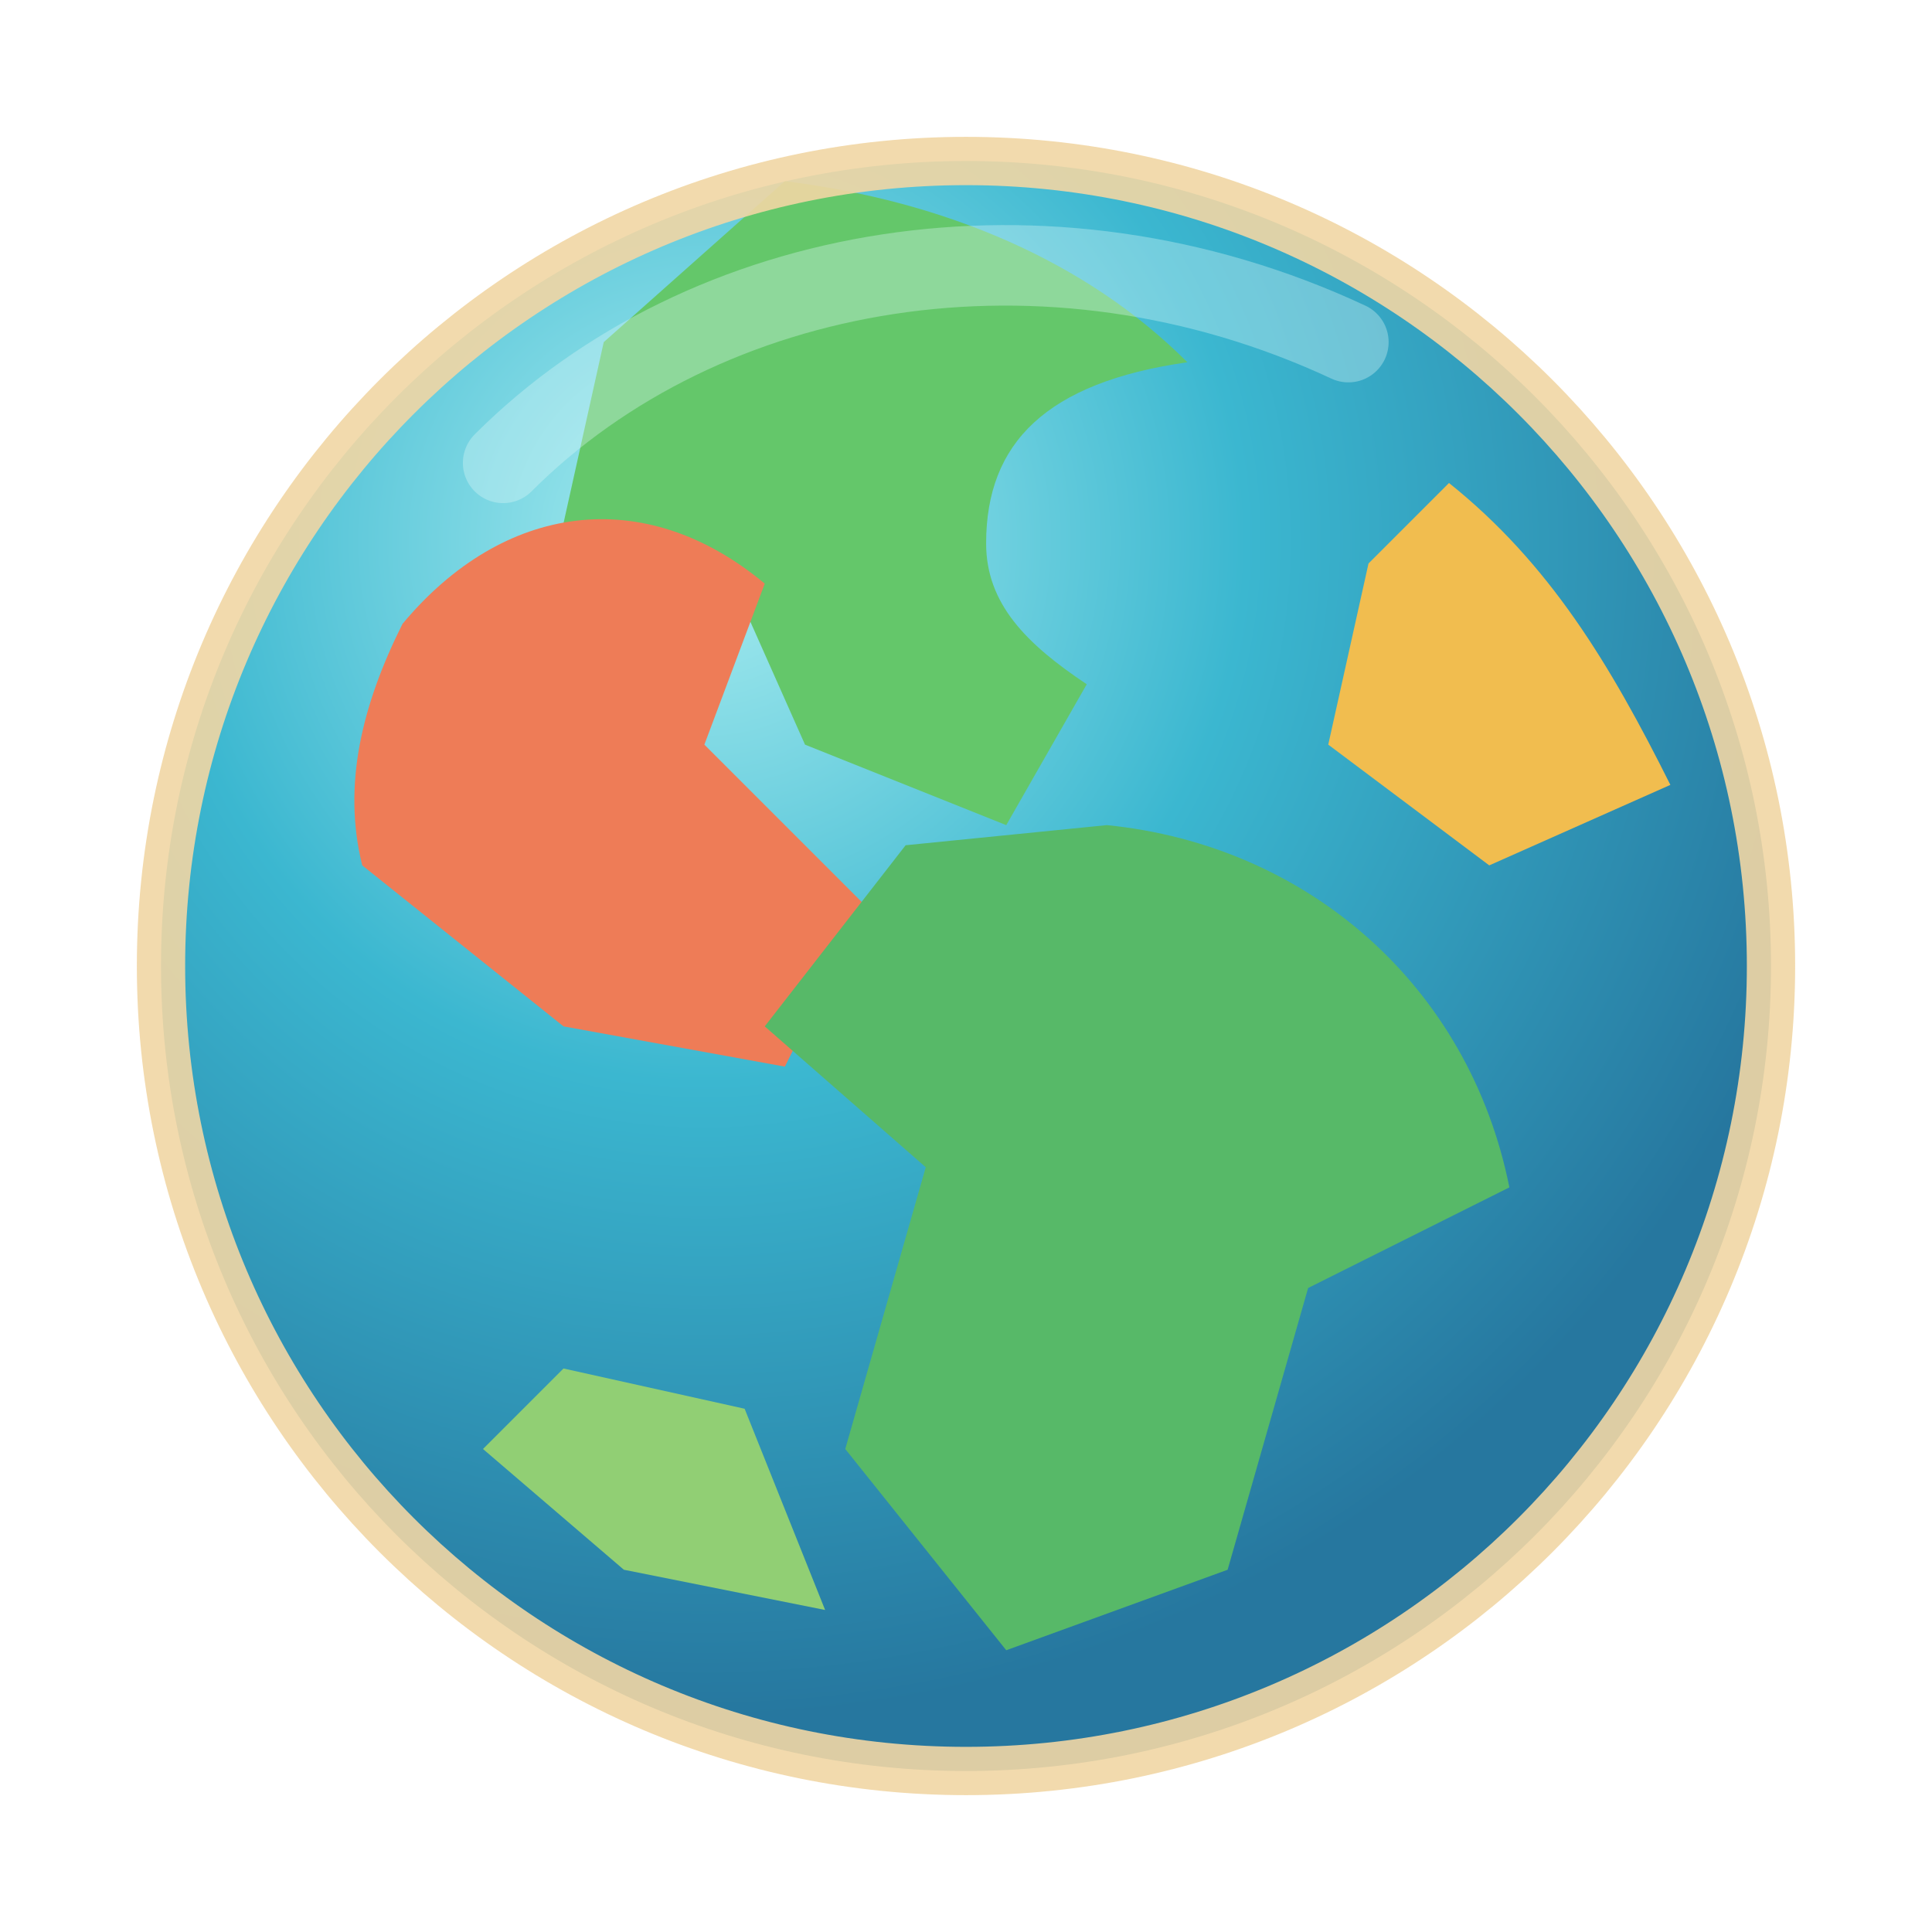
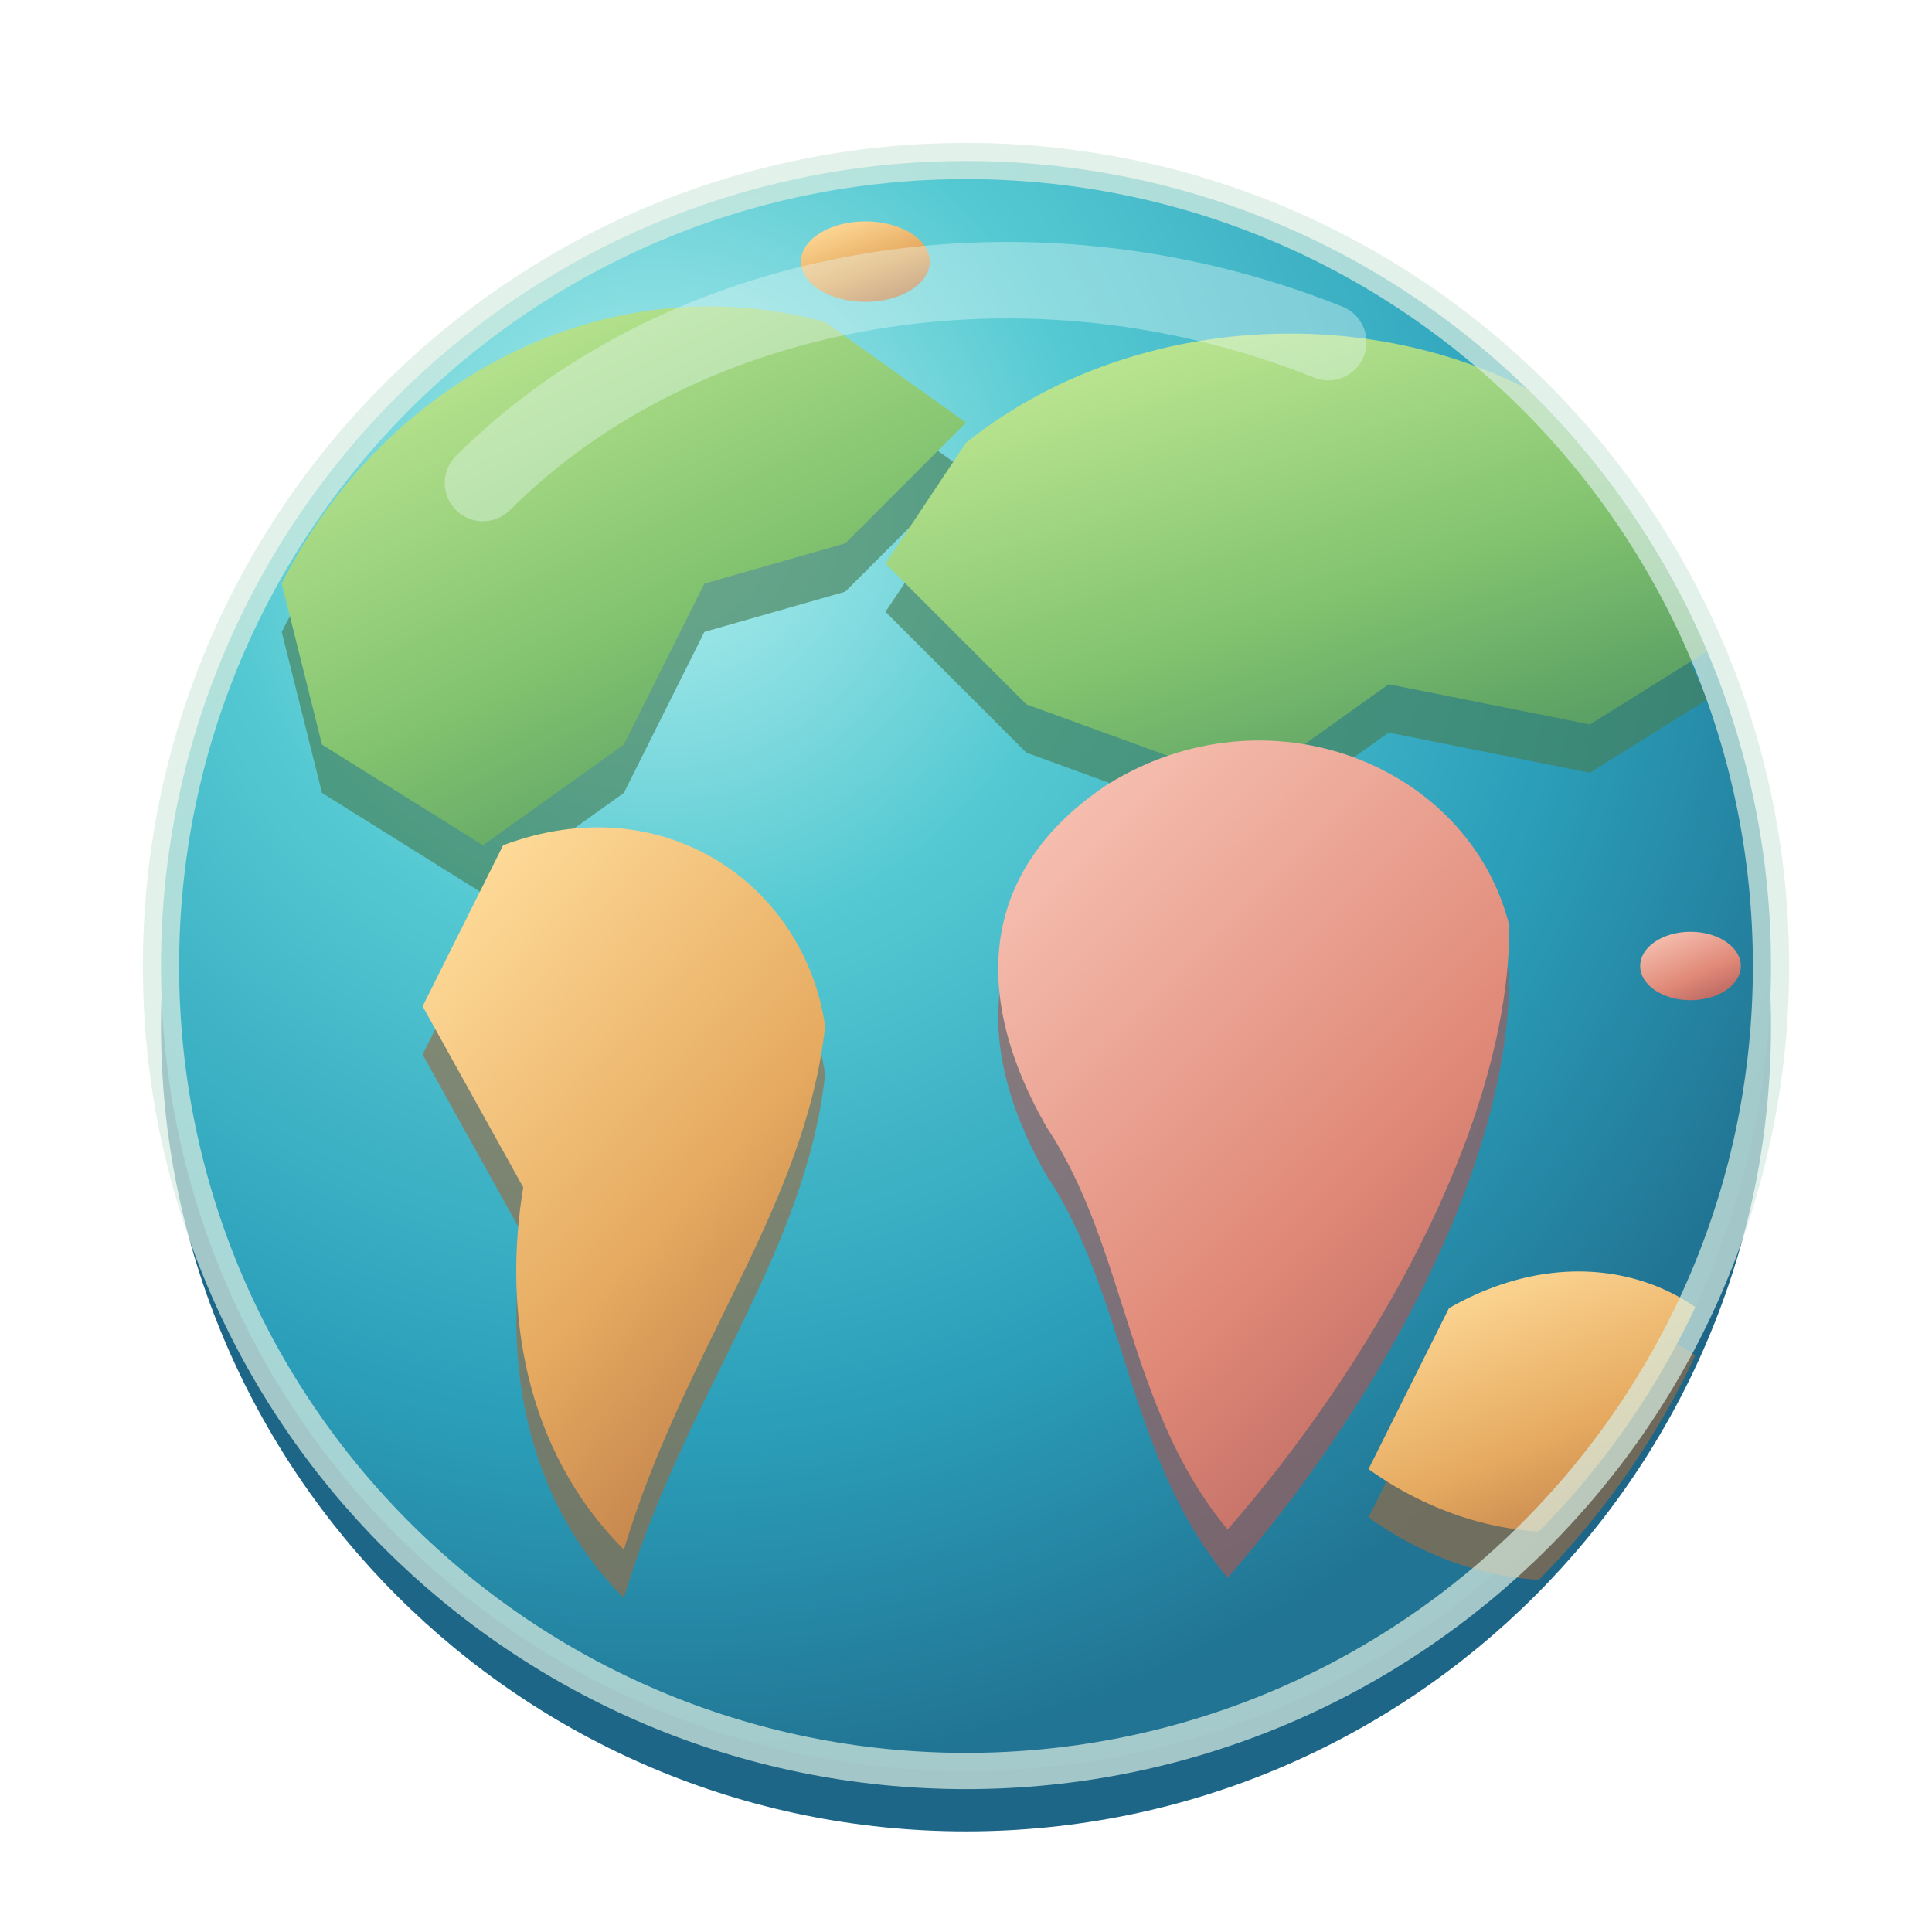
- <svg xmlns="http://www.w3.org/2000/svg" viewBox="0 0 96 96" role="img" aria-label="Slovo O kao globus">
+ <svg xmlns="http://www.w3.org/2000/svg" viewBox="0 0 96 96" role="img" aria-label="Slovo O kao globus teme Drzava">
  <defs>
-     <radialGradient id="globe-ocean" cx="34%" cy="24%" r="72%">
-       <stop offset="0" stop-color="#a9edf0" />
-       <stop offset="0.46" stop-color="#3bb7d0" />
-       <stop offset="1" stop-color="#26779f" />
+     <radialGradient id="state-ocean-face" cx="31%" cy="22%" r="78%">
+       <stop offset="0" stop-color="#b5f0ee" />
+       <stop offset="0.34" stop-color="#55c9d2" />
+       <stop offset="0.72" stop-color="#2b9fba" />
+       <stop offset="1" stop-color="#217493" />
    </radialGradient>
-     <clipPath id="globe-clip-v3">
+     <linearGradient id="state-land-green" x1="0.2" x2="0.82" y1="0" y2="1">
+       <stop offset="0" stop-color="#c2e994" />
+       <stop offset="0.56" stop-color="#82c36f" />
+       <stop offset="1" stop-color="#4f9561" />
+     </linearGradient>
+     <linearGradient id="state-land-sand" x1="0.18" x2="0.8" y1="0" y2="1">
+       <stop offset="0" stop-color="#ffdc9a" />
+       <stop offset="0.58" stop-color="#e6aa60" />
+       <stop offset="1" stop-color="#b97847" />
+     </linearGradient>
+     <linearGradient id="state-land-rose" x1="0.18" x2="0.82" y1="0" y2="1">
+       <stop offset="0" stop-color="#f7c2b3" />
+       <stop offset="0.62" stop-color="#e08978" />
+       <stop offset="1" stop-color="#b76560" />
+     </linearGradient>
+     <clipPath id="state-globe-clip">
      <circle cx="48" cy="48" r="40" />
    </clipPath>
  </defs>
-   <circle cx="48" cy="48" r="40" fill="url(#globe-ocean)" />
-   <g clip-path="url(#globe-clip-v3)">
-     <path fill="#64c76a" d="M39 9c8 1 15 4 20 9-7 1-10 4-10 9 0 3 2 5 5 7l-4 7-10-4-4-9-8-2 2-9 9-8Z" />
-     <path fill="#ee7c57" d="M20 31c5-6 12-7 18-2l-3 8 8 8-4 8-11-2-10-8c-1-4 0-8 2-12Z" />
-     <path fill="#57b968" d="M55 41c10 1 18 8 20 18l-10 5-4 14-11 4-8-10 4-14-8-7 7-9 10-1Z" />
-     <path fill="#f1bd4f" d="M72 24c5 4 8 9 11 15l-9 4-8-6 2-9 4-4Z" />
-     <path fill="#91cf74" d="M28 68l9 2 4 10-10-2-7-6 4-4Z" />
+   <circle cx="48" cy="51" r="40" fill="#1d6688" />
+   <circle cx="48" cy="48" r="40" fill="url(#state-ocean-face)" />
+   <g clip-path="url(#state-globe-clip)" opacity="0.64" transform="translate(0 2.4)">
+     <path fill="#477f55" d="M14 29c5-10 16-16 27-13l7 5-6 6-7 2-4 8-7 5-8-5-2-8Z" />
+     <path fill="#9d6b42" d="M25 42c8-3 15 2 16 9-1 9-7 16-10 26-5-5-6-12-5-18l-5-9 4-8Z" />
+     <path fill="#477f55" d="M48 22c10-8 26-7 34 2l5 7-8 5-10-2-7 5-11-4-7-7 4-6Z" />
+     <path fill="#a95754" d="M55 39c8-5 18-1 20 7 0 10-7 22-14 30-5-6-5-14-9-20-4-7-3-13 3-17Z" />
+     <path fill="#9d6b42" d="M72 65c7-4 14-1 16 5-4 7-13 8-20 3l4-8Z" />
  </g>
-   <circle cx="48" cy="48" r="40" fill="none" stroke="#f1d6a4" stroke-width="2.4" opacity="0.9" />
-   <path d="M25 23c10-10 27-13 42-6" fill="none" stroke="#dff8f8" stroke-linecap="round" stroke-width="4" opacity="0.34" />
+   <g clip-path="url(#state-globe-clip)">
+     <path fill="url(#state-land-green)" d="M14 29c5-10 16-16 27-13l7 5-6 6-7 2-4 8-7 5-8-5-2-8Z" />
+     <path fill="url(#state-land-sand)" d="M25 42c8-3 15 2 16 9-1 9-7 16-10 26-5-5-6-12-5-18l-5-9 4-8Z" />
+     <path fill="url(#state-land-green)" d="M48 22c10-8 26-7 34 2l5 7-8 5-10-2-7 5-11-4-7-7 4-6Z" />
+     <path fill="url(#state-land-rose)" d="M55 39c8-5 18-1 20 7 0 10-7 22-14 30-5-6-5-14-9-20-4-7-3-13 3-17Z" />
+     <path fill="url(#state-land-sand)" d="M72 65c7-4 14-1 16 5-4 7-13 8-20 3l4-8Z" />
+     <ellipse cx="43" cy="13" rx="3.2" ry="2" fill="url(#state-land-sand)" />
+     <ellipse cx="84" cy="48" rx="2.5" ry="1.7" fill="url(#state-land-rose)" />
+   </g>
+   <circle cx="48" cy="48" r="40" fill="none" stroke="#d7ece1" stroke-width="1.8" opacity="0.72" />
+   <path d="M24 24c10-10 27-13 42-7" fill="none" stroke="#e7fbf6" stroke-linecap="round" stroke-width="3.8" opacity="0.38" />
</svg>
